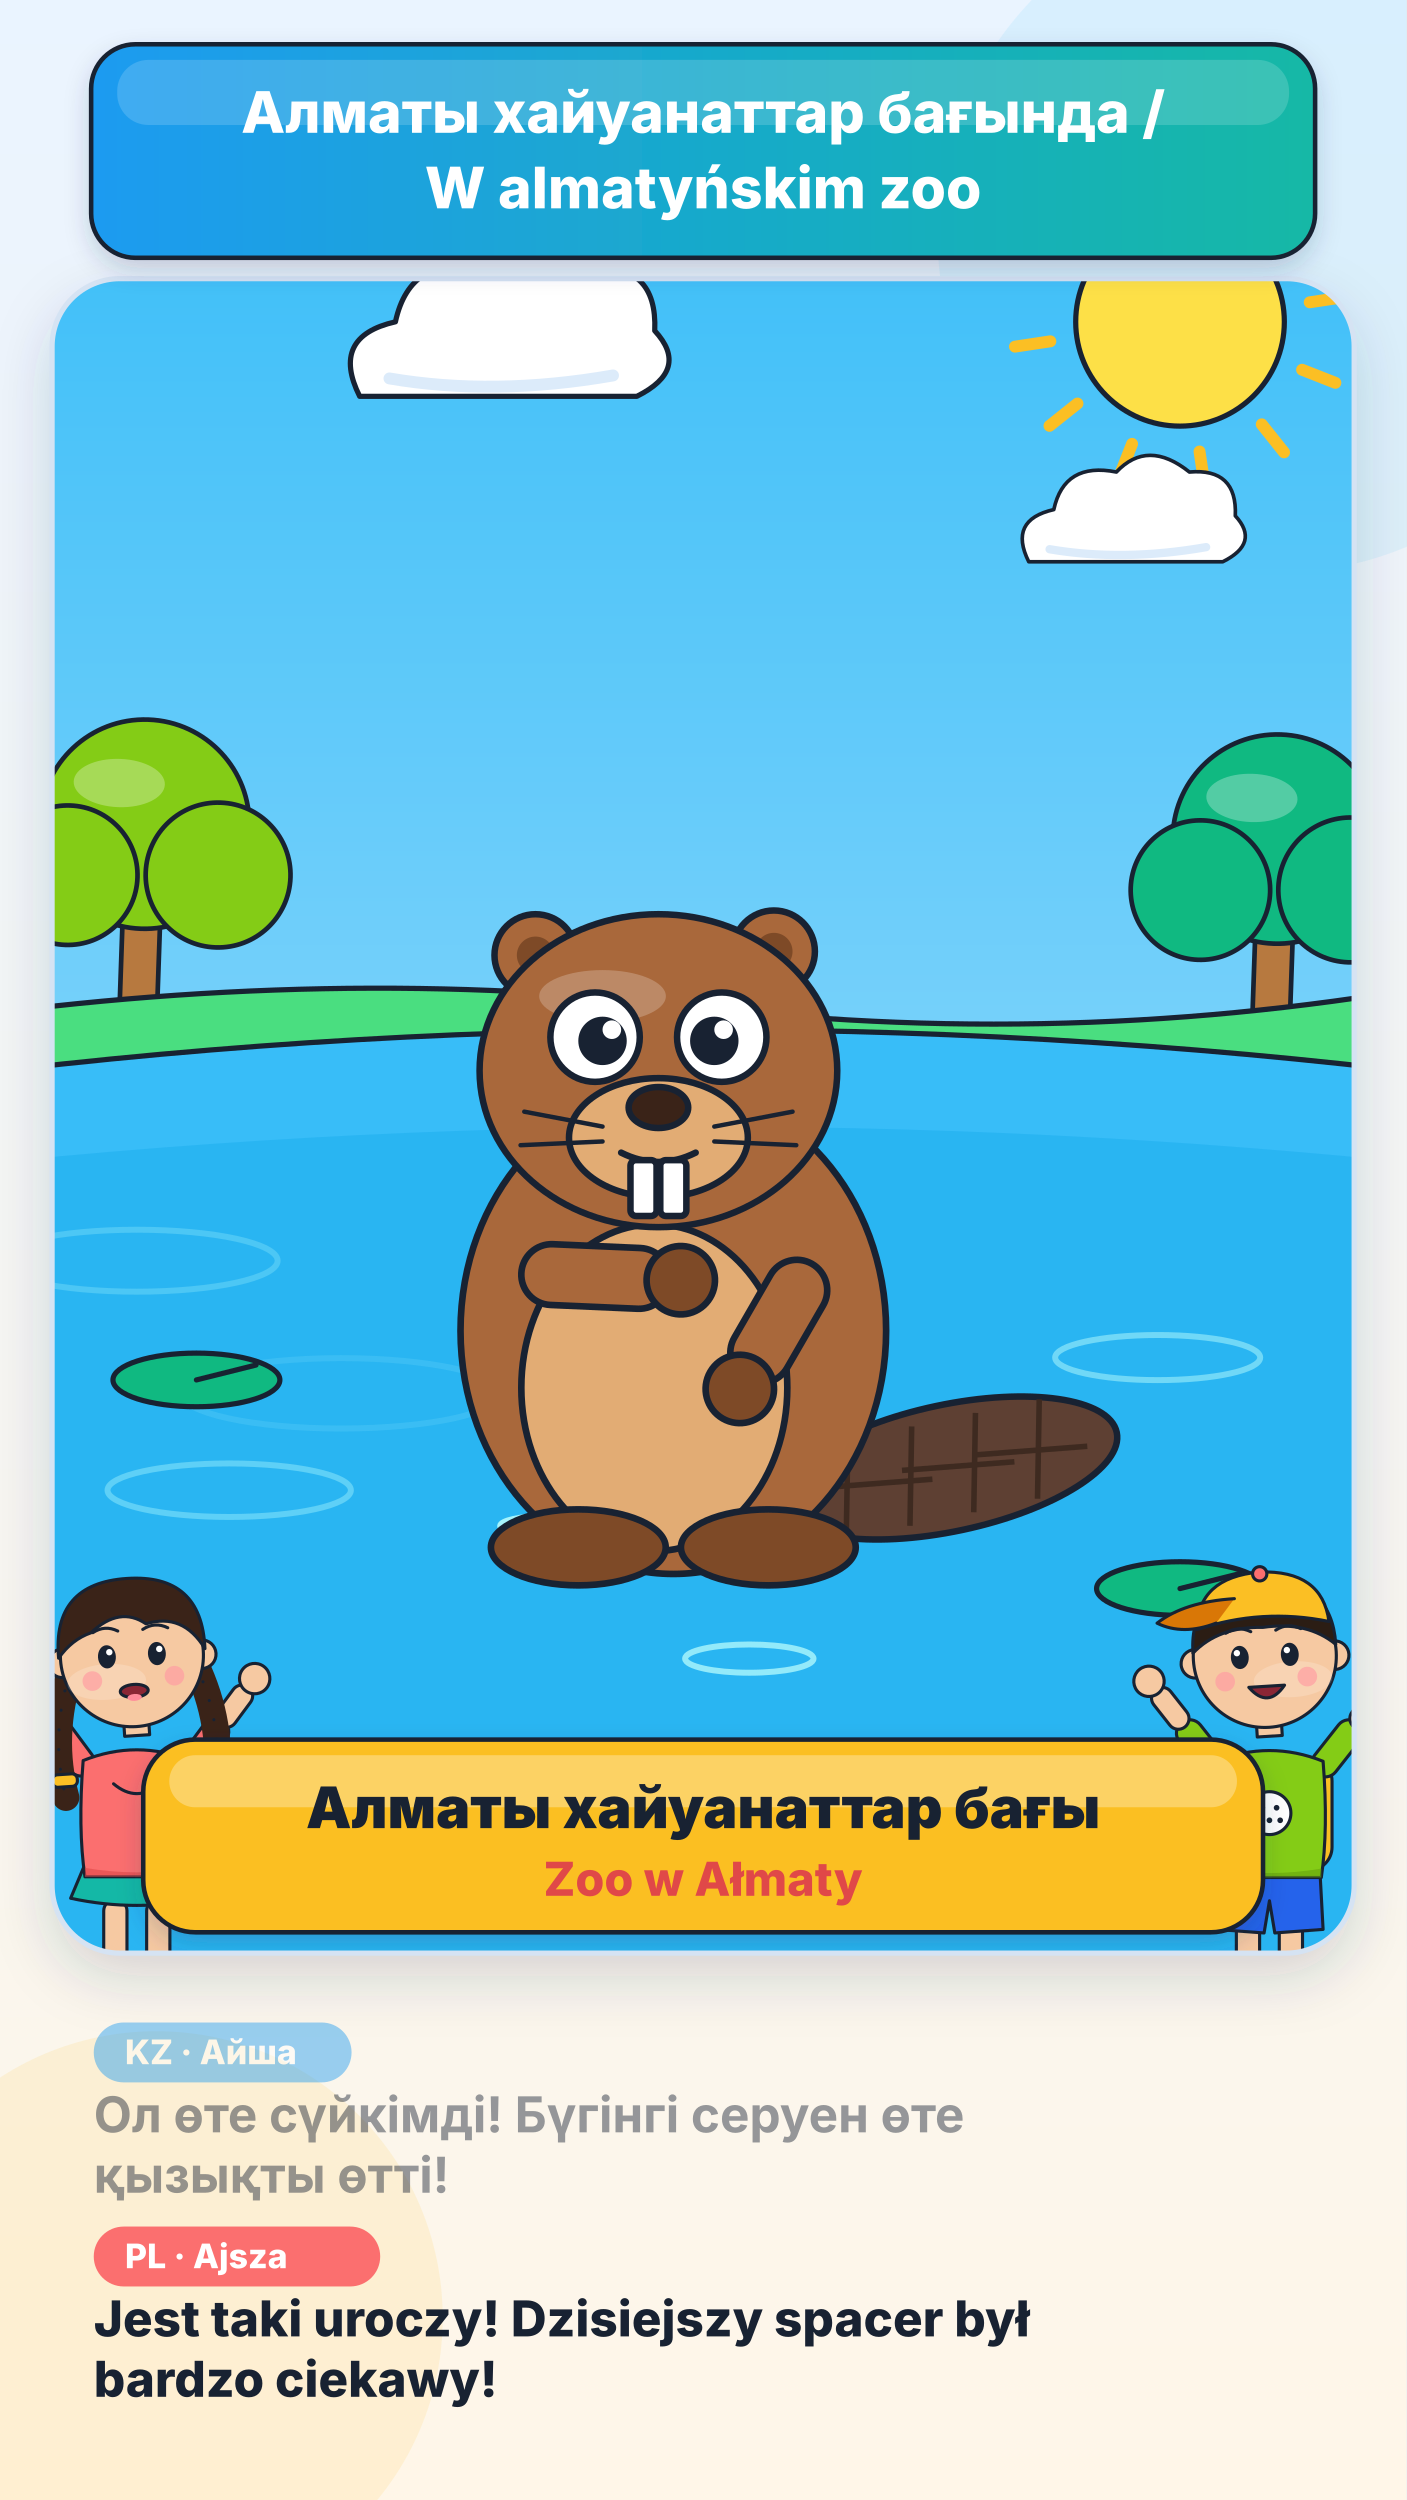
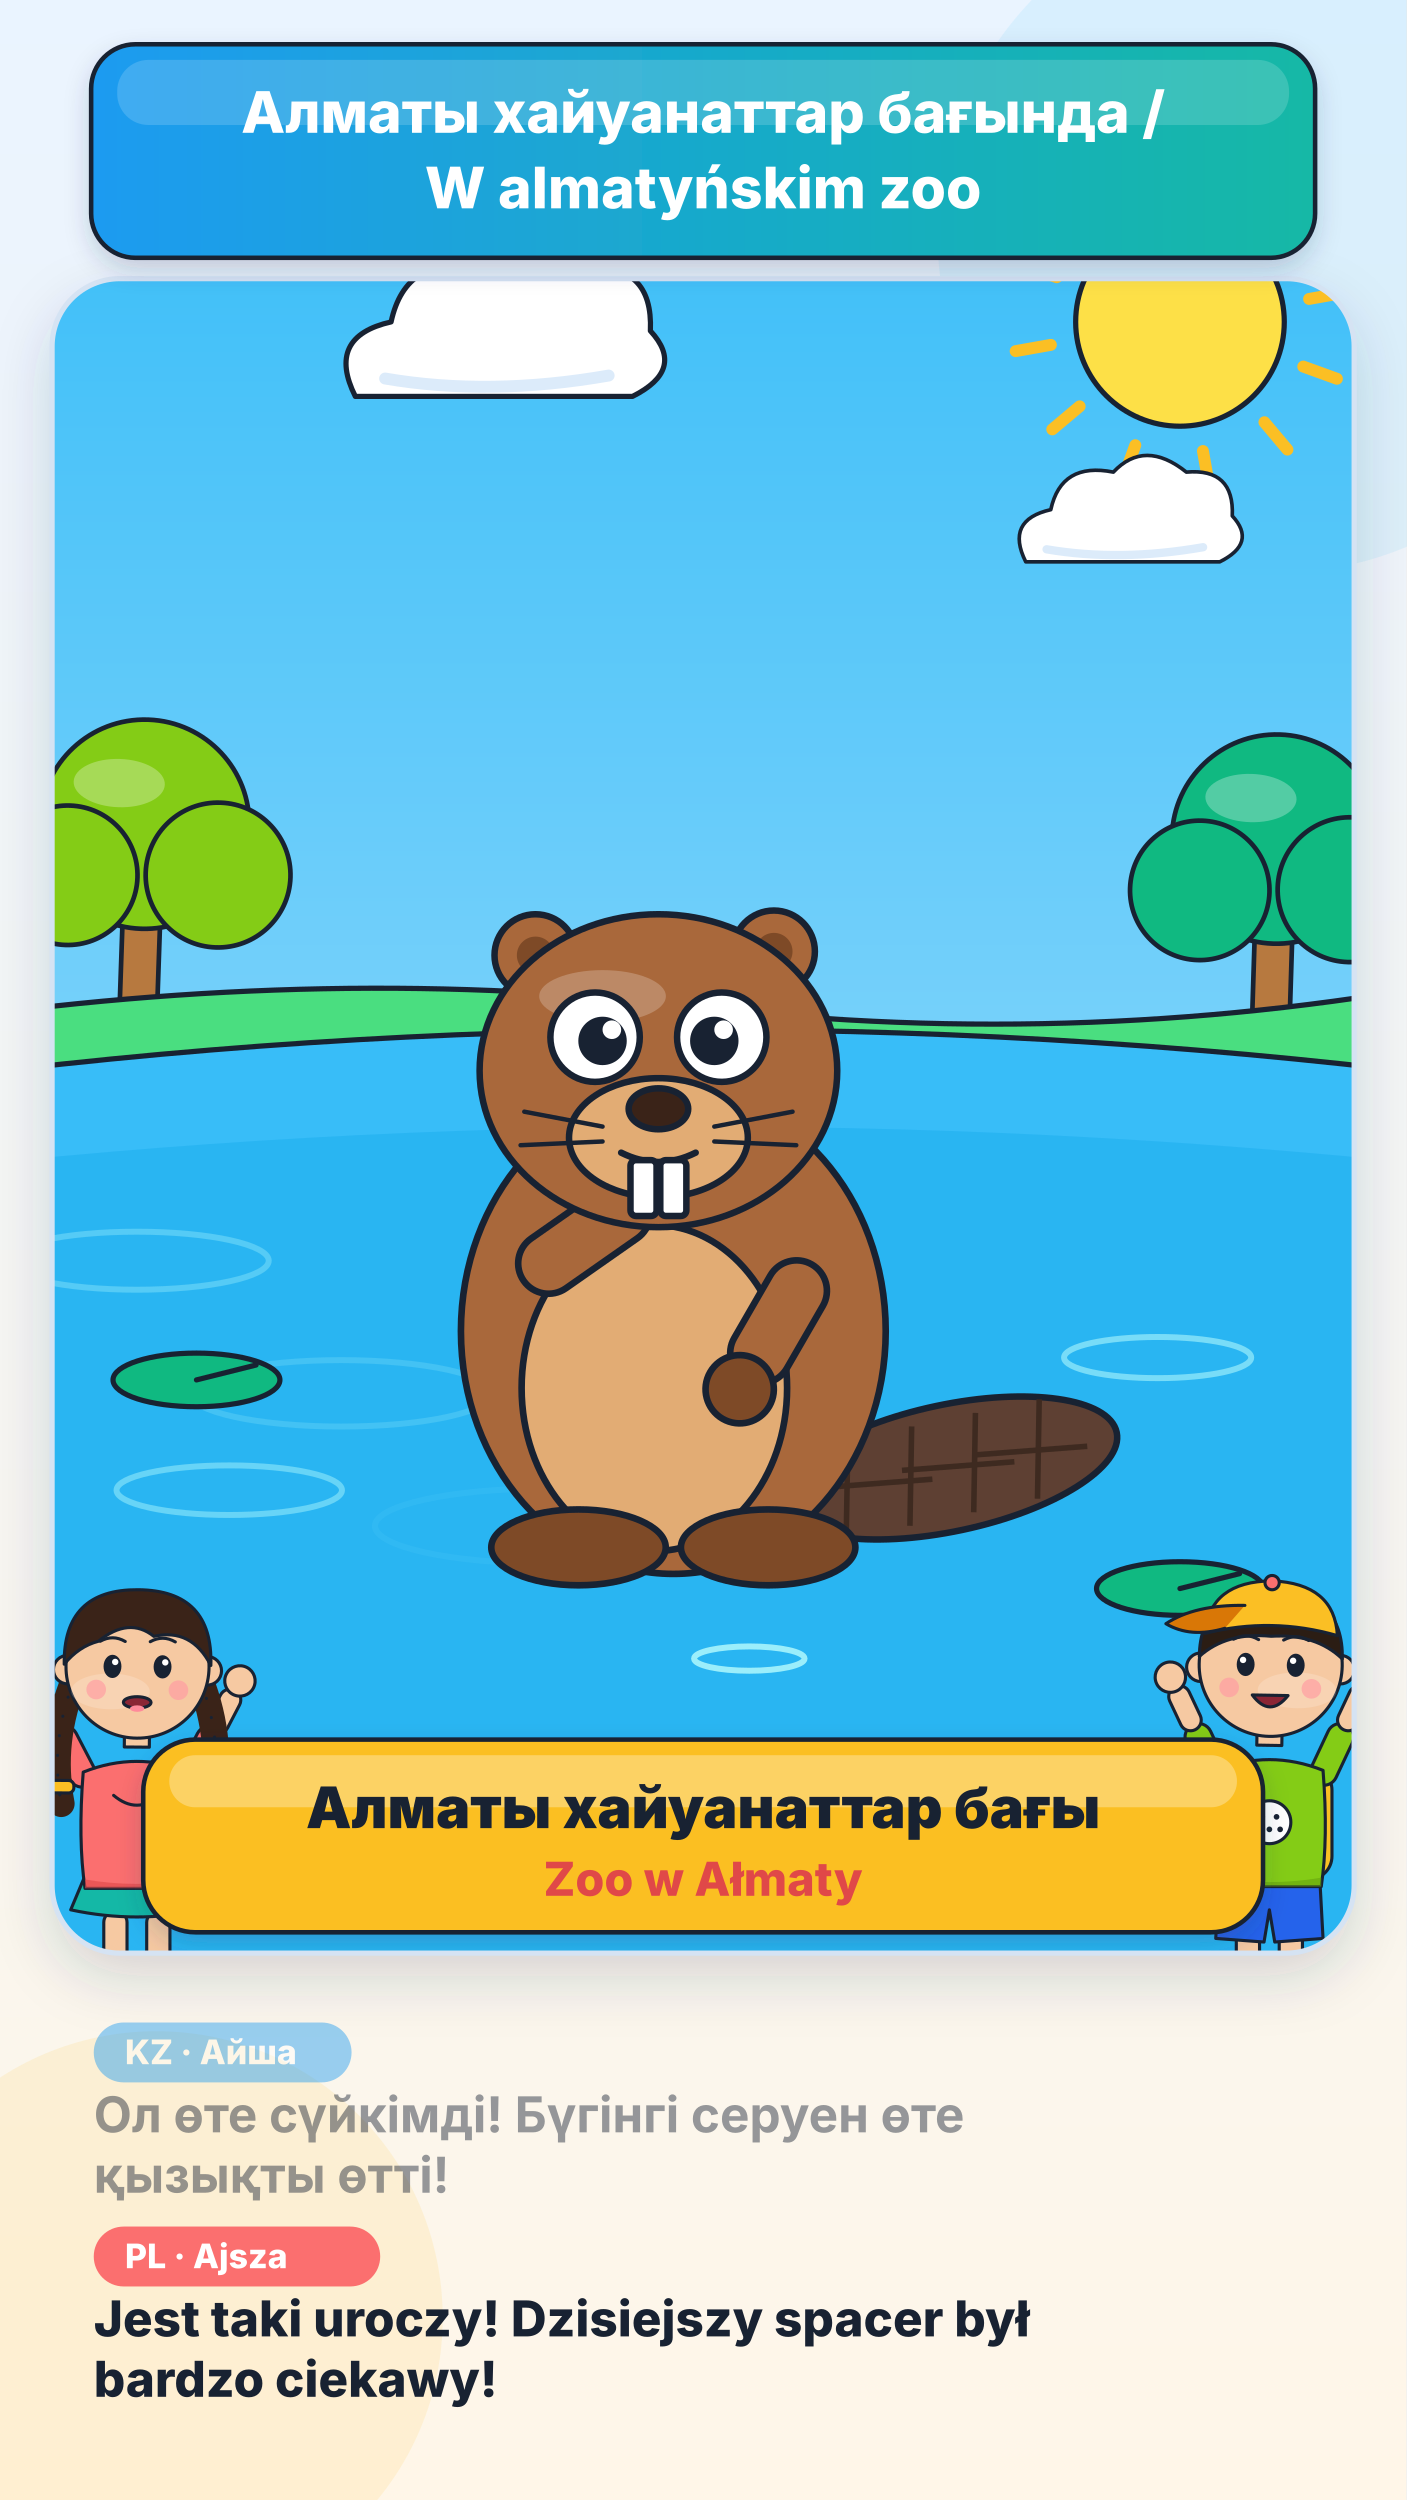
<svg xmlns="http://www.w3.org/2000/svg" viewBox="0 0 1080 1920" width="1080" height="1920" shape-rendering="geometricPrecision" text-rendering="geometricPrecision">
  <g>
    <defs>
      <linearGradient id="bgg" x1="0" y1="0" x2="0" y2="1">
        <stop offset="0" stop-color="#EAF4FF" />
        <stop offset="1" stop-color="#FFF6E8" />
      </linearGradient>
      <filter id="soft" x="-20%" y="-20%" width="140%" height="140%">
        <feDropShadow dx="0" dy="18" stdDeviation="22" flood-color="#1E3A5F" flood-opacity="0.18" />
      </filter>
      <filter id="lift" x="-30%" y="-30%" width="160%" height="160%">
        <feDropShadow dx="0" dy="8" stdDeviation="10" flood-color="#1E3A5F" flood-opacity="0.22" />
      </filter>
      <linearGradient id="hdr" x1="0" y1="0" x2="1" y2="0">
        <stop offset="0" stop-color="#1E9BF0" />
        <stop offset="1" stop-color="#14B8A6" />
      </linearGradient>
      <linearGradient id="cta" x1="0" y1="0" x2="0" y2="1">
        <stop offset="0" stop-color="#FF8A80" />
        <stop offset="0.55" stop-color="#FB6F6F" />
        <stop offset="1" stop-color="#E04848" />
      </linearGradient>
    </defs>
    <rect width="1080" height="1920" fill="url(#bgg)" />
    <circle cx="120" cy="1780" r="220" fill="#FBBF24" opacity="0.12" />
    <circle cx="980" cy="180" r="260" fill="#38BDF8" opacity="0.1" />
  </g>
  <g>
    <defs>
      <clipPath id="cardclip">
        <rect x="40" y="214" width="1000" height="1286" rx="52" />
      </clipPath>
    </defs>
    <rect x="40" y="214" width="1000" height="1286" rx="52" fill="#FFFFFF" filter="url(#soft)" />
    <g clip-path="url(#cardclip)">
      <g transform="translate(40 214)">
        <g opacity="1" transform="translate(500 643) scale(1) translate(-500 -643)">
          <g>
-             <g transform="translate(500 800) scale(1.144554) translate(-500 -800)">
+             <g transform="translate(500 800) scale(1.144445) translate(-500 -800)">
              <g>
                <defs>
                  <linearGradient id="sky" x1="0" y1="0" x2="0" y2="1">
                    <stop offset="0" stop-color="#38BDF8" />
                    <stop offset="1" stop-color="#BAE6FD" />
                  </linearGradient>
                </defs>
                <rect width="1000" height="1286" fill="url(#sky)" />
                <g transform="translate(820 130)">
                  <circle r="70" fill="#FDE047" stroke="#182232" stroke-width="3.5" stroke-linecap="round" stroke-linejoin="round" />
-                   <path d="M32.173 -81.908 L40.947 -104.246" stroke="#FBBF24" stroke-width="8" stroke-linecap="round" />
-                   <path d="M68.816 -54.848 L87.585 -69.806" stroke="#FBBF24" stroke-width="8" stroke-linecap="round" />
-                   <path d="M87.021 -13.091 L110.754 -16.662" stroke="#FBBF24" stroke-width="8" stroke-linecap="round" />
-                   <path d="M81.908 32.173 L104.246 40.947" stroke="#FBBF24" stroke-width="8" stroke-linecap="round" />
-                   <path d="M54.848 68.816 L69.806 87.585" stroke="#FBBF24" stroke-width="8" stroke-linecap="round" />
-                   <path d="M13.091 87.021 L16.662 110.754" stroke="#FBBF24" stroke-width="8" stroke-linecap="round" />
-                   <path d="M-32.173 81.908 L-40.947 104.246" stroke="#FBBF24" stroke-width="8" stroke-linecap="round" />
-                   <path d="M-68.816 54.848 L-87.585 69.806" stroke="#FBBF24" stroke-width="8" stroke-linecap="round" />
-                   <path d="M-87.021 13.091 L-110.754 16.662" stroke="#FBBF24" stroke-width="8" stroke-linecap="round" />
-                   <path d="M-81.908 -32.173 L-104.246 -40.947" stroke="#FBBF24" stroke-width="8" stroke-linecap="round" />
-                   <path d="M-54.848 -68.816 L-69.806 -87.585" stroke="#FBBF24" stroke-width="8" stroke-linecap="round" />
-                   <path d="M-13.091 -87.021 L-16.662 -110.754" stroke="#FBBF24" stroke-width="8" stroke-linecap="round" />
-                 </g>
-                 <g transform="translate(359.5333 150) scale(1)">
+                   <path d="M29.977 -82.737 L38.153 -105.301" stroke="#FBBF24" stroke-width="8" stroke-linecap="round" />
+                   <path d="M67.33 -56.663 L85.692 -72.117" stroke="#FBBF24" stroke-width="8" stroke-linecap="round" />
+                   <path d="M86.641 -15.407 L110.27 -19.609" stroke="#FBBF24" stroke-width="8" stroke-linecap="round" />
+                   <path d="M82.737 29.977 L105.301 38.153" stroke="#FBBF24" stroke-width="8" stroke-linecap="round" />
+                   <path d="M56.663 67.33 L72.117 85.692" stroke="#FBBF24" stroke-width="8" stroke-linecap="round" />
+                   <path d="M15.407 86.641 L19.609 110.27" stroke="#FBBF24" stroke-width="8" stroke-linecap="round" />
+                   <path d="M-29.977 82.737 L-38.153 105.301" stroke="#FBBF24" stroke-width="8" stroke-linecap="round" />
+                   <path d="M-67.33 56.663 L-85.692 72.117" stroke="#FBBF24" stroke-width="8" stroke-linecap="round" />
+                   <path d="M-86.641 15.407 L-110.27 19.609" stroke="#FBBF24" stroke-width="8" stroke-linecap="round" />
+                   <path d="M-82.737 -29.977 L-105.301 -38.153" stroke="#FBBF24" stroke-width="8" stroke-linecap="round" />
+                   <path d="M-56.663 -67.33 L-72.117 -85.692" stroke="#FBBF24" stroke-width="8" stroke-linecap="round" />
+                   <path d="M-15.407 -86.641 L-19.609 -110.27" stroke="#FBBF24" stroke-width="8" stroke-linecap="round" />
+                 </g>
+                 <g transform="translate(356.6 150) scale(1)">
                  <path d="M-90 30 Q-110 -10 -66 -20 Q-56 -66 -6 -56 Q24 -88 64 -56 Q110 -60 108 -14 Q132 12 96 30 Z" fill="#FFFFFF" stroke="#182232" stroke-width="3.5" stroke-linecap="round" stroke-linejoin="round" />
                  <path d="M-70 18 Q0 30 80 16" fill="none" stroke="#DCEBFA" stroke-width="8" stroke-linecap="round" />
                </g>
-                 <g transform="translate(781.5 270) scale(0.7)">
+                 <g transform="translate(779.5 270) scale(0.7)">
                  <path d="M-90 30 Q-110 -10 -66 -20 Q-56 -66 -6 -56 Q24 -88 64 -56 Q110 -60 108 -14 Q132 12 96 30 Z" fill="#FFFFFF" stroke="#182232" stroke-width="3.5" stroke-linecap="round" stroke-linejoin="round" />
                  <path d="M-70 18 Q0 30 80 16" fill="none" stroke="#DCEBFA" stroke-width="8" stroke-linecap="round" />
                </g>
-                 <g transform="translate(-42.2 90) scale(0.55)">
+                 <g transform="translate(-44.6 90) scale(0.55)">
                  <path d="M-90 30 Q-110 -10 -66 -20 Q-56 -66 -6 -56 Q24 -88 64 -56 Q110 -60 108 -14 Q132 12 96 30 Z" fill="#FFFFFF" stroke="#182232" stroke-width="3.5" stroke-linecap="round" stroke-linejoin="round" />
                  <path d="M-70 18 Q0 30 80 16" fill="none" stroke="#DCEBFA" stroke-width="8" stroke-linecap="round" />
                </g>
              </g>
-               <g transform="translate(120 620) scale(0.9) rotate(1.98105)">
+               <g transform="translate(120 620) scale(0.9) rotate(1.961185)">
                <rect x="-14" y="-120" width="28" height="120" rx="8" fill="#B7793F" stroke="#182232" stroke-width="3.5" stroke-linecap="round" stroke-linejoin="round" />
                <circle cx="0" cy="-170" r="78" fill="#84CC16" stroke="#182232" stroke-width="3.5" stroke-linecap="round" stroke-linejoin="round" />
                <circle cx="-56" cy="-130" r="52" fill="#84CC16" stroke="#182232" stroke-width="3.5" stroke-linecap="round" stroke-linejoin="round" />
                <circle cx="56" cy="-134" r="54" fill="#84CC16" stroke="#182232" stroke-width="3.5" stroke-linecap="round" stroke-linejoin="round" />
                <ellipse cx="-20" cy="-200" rx="34" ry="18" fill="#FFFFFF" opacity="0.28" />
              </g>
-               <g transform="translate(880 630) scale(0.9) rotate(1.983727)">
+               <g transform="translate(880 630) scale(0.9) rotate(1.78965)">
                <rect x="-14" y="-120" width="28" height="120" rx="8" fill="#B7793F" stroke="#182232" stroke-width="3.5" stroke-linecap="round" stroke-linejoin="round" />
                <circle cx="0" cy="-170" r="78" fill="#10B981" stroke="#182232" stroke-width="3.5" stroke-linecap="round" stroke-linejoin="round" />
                <circle cx="-56" cy="-130" r="52" fill="#10B981" stroke="#182232" stroke-width="3.5" stroke-linecap="round" stroke-linejoin="round" />
                <circle cx="56" cy="-134" r="54" fill="#10B981" stroke="#182232" stroke-width="3.5" stroke-linecap="round" stroke-linejoin="round" />
                <ellipse cx="-20" cy="-200" rx="34" ry="18" fill="#FFFFFF" opacity="0.28" />
              </g>
              <g>
                <path d="M-20 600 Q250 560 500 590 Q760 620 1020 570 L1020 1306 L-20 1306 Z" fill="#4ADE80" stroke="#182232" stroke-width="3.5" stroke-linecap="round" stroke-linejoin="round" />
                <path d="M30 640 l6 -18 l6 18" fill="none" stroke="#047857" stroke-width="3" stroke-linecap="round" />
                <path d="M92 670 l6 -18 l6 18" fill="none" stroke="#047857" stroke-width="3" stroke-linecap="round" />
                <path d="M154 700 l6 -18 l6 18" fill="none" stroke="#047857" stroke-width="3" stroke-linecap="round" />
                <path d="M216 640 l6 -18 l6 18" fill="none" stroke="#047857" stroke-width="3" stroke-linecap="round" />
                <path d="M278 670 l6 -18 l6 18" fill="none" stroke="#047857" stroke-width="3" stroke-linecap="round" />
                <path d="M340 700 l6 -18 l6 18" fill="none" stroke="#047857" stroke-width="3" stroke-linecap="round" />
                <path d="M402 640 l6 -18 l6 18" fill="none" stroke="#047857" stroke-width="3" stroke-linecap="round" />
                <path d="M464 670 l6 -18 l6 18" fill="none" stroke="#047857" stroke-width="3" stroke-linecap="round" />
                <path d="M526 700 l6 -18 l6 18" fill="none" stroke="#047857" stroke-width="3" stroke-linecap="round" />
                <path d="M588 640 l6 -18 l6 18" fill="none" stroke="#047857" stroke-width="3" stroke-linecap="round" />
                <path d="M650 670 l6 -18 l6 18" fill="none" stroke="#047857" stroke-width="3" stroke-linecap="round" />
                <path d="M712 700 l6 -18 l6 18" fill="none" stroke="#047857" stroke-width="3" stroke-linecap="round" />
                <path d="M774 640 l6 -18 l6 18" fill="none" stroke="#047857" stroke-width="3" stroke-linecap="round" />
                <path d="M836 670 l6 -18 l6 18" fill="none" stroke="#047857" stroke-width="3" stroke-linecap="round" />
                <path d="M898 700 l6 -18 l6 18" fill="none" stroke="#047857" stroke-width="3" stroke-linecap="round" />
                <path d="M960 640 l6 -18 l6 18" fill="none" stroke="#047857" stroke-width="3" stroke-linecap="round" />
              </g>
              <g>
                <path d="M-30 640 Q500 570 1030 640 L1030 1316 L-30 1316 Z" fill="#38BDF8" stroke="#182232" stroke-width="3.5" stroke-linecap="round" stroke-linejoin="round" />
                <path d="M-30 700 Q500 640 1030 700 L1030 1316 L-30 1316 Z" fill="#0EA5E9" opacity="0.35" />
-                 <ellipse cx="120" cy="760" rx="94.5" ry="20.79" fill="none" stroke="#A5F3FC" stroke-width="4" opacity="0.283" />
-                 <ellipse cx="257" cy="849" rx="107.357" ry="23.619" fill="none" stroke="#A5F3FC" stroke-width="4" opacity="0.14" />
-                 <ellipse cx="394" cy="938" rx="30.214" ry="6.647" fill="none" stroke="#A5F3FC" stroke-width="4" opacity="0.998" />
-                 <ellipse cx="531" cy="1027" rx="43.071" ry="9.476" fill="none" stroke="#A5F3FC" stroke-width="4" opacity="0.855" />
-                 <ellipse cx="668" cy="1116" rx="55.929" ry="12.304" fill="none" stroke="#A5F3FC" stroke-width="4" opacity="0.712" />
-                 <ellipse cx="805" cy="825" rx="68.786" ry="15.133" fill="none" stroke="#A5F3FC" stroke-width="4" opacity="0.569" />
-                 <ellipse cx="182" cy="914" rx="81.643" ry="17.961" fill="none" stroke="#A5F3FC" stroke-width="4" opacity="0.426" />
+                 <ellipse cx="120" cy="760" rx="88.5" ry="19.47" fill="none" stroke="#A5F3FC" stroke-width="4" opacity="0.35" />
+                 <ellipse cx="257" cy="849" rx="101.357" ry="22.299" fill="none" stroke="#A5F3FC" stroke-width="4" opacity="0.207" />
+                 <ellipse cx="394" cy="938" rx="114.214" ry="25.127" fill="none" stroke="#A5F3FC" stroke-width="4" opacity="0.064" />
+                 <ellipse cx="531" cy="1027" rx="37.071" ry="8.156" fill="none" stroke="#A5F3FC" stroke-width="4" opacity="0.921" />
+                 <ellipse cx="668" cy="1116" rx="49.929" ry="10.984" fill="none" stroke="#A5F3FC" stroke-width="4" opacity="0.779" />
+                 <ellipse cx="805" cy="825" rx="62.786" ry="13.813" fill="none" stroke="#A5F3FC" stroke-width="4" opacity="0.636" />
+                 <ellipse cx="182" cy="914" rx="75.643" ry="16.641" fill="none" stroke="#A5F3FC" stroke-width="4" opacity="0.493" />
                <g transform="translate(160 840)">
                  <ellipse rx="56" ry="18" fill="#10B981" stroke="#182232" stroke-width="3.5" stroke-linecap="round" stroke-linejoin="round" />
                  <path d="M0 0 L40 -10" stroke="#182232" stroke-width="3.5" stroke-linecap="round" stroke-linejoin="round" />
                </g>
                <g transform="translate(820 980)">
                  <ellipse rx="56" ry="18" fill="#10B981" stroke="#182232" stroke-width="3.5" stroke-linecap="round" stroke-linejoin="round" />
                  <path d="M0 0 L40 -10" stroke="#182232" stroke-width="3.5" stroke-linecap="round" stroke-linejoin="round" />
                </g>
              </g>
              <g transform="translate(480 960) scale(1.25)">
                <g transform="translate(60 -30) rotate(-12)">
                  <ellipse cx="90" cy="0" rx="92" ry="34" fill="#5E4033" stroke="#182232" stroke-width="3.5" stroke-linecap="round" stroke-linejoin="round" />
                  <path d="M40 -26 L28 26" stroke="#3E2A20" stroke-width="3" />
                  <path d="M75 -26 L63 26" stroke="#3E2A20" stroke-width="3" />
                  <path d="M110 -26 L98 26" stroke="#3E2A20" stroke-width="3" />
                  <path d="M145 -26 L133 26" stroke="#3E2A20" stroke-width="3" />
                  <path d="M20 -4 L80 4" stroke="#3E2A20" stroke-width="3" />
                  <path d="M65 -4 L125 4" stroke="#3E2A20" stroke-width="3" />
                  <path d="M105 -4 L165 4" stroke="#3E2A20" stroke-width="3" />
                </g>
-                 <g transform="scale(1.019961)">
+                 <g transform="scale(1.018097)">
                  <ellipse cx="0" cy="-120" rx="112" ry="128" fill="#A9683B" stroke="#182232" stroke-width="3.5" stroke-linecap="round" stroke-linejoin="round" />
                  <ellipse cx="-10" cy="-90" rx="70" ry="86" fill="#E2AC74" stroke="#182232" stroke-width="3.5" stroke-linecap="round" stroke-linejoin="round" />
                  <ellipse cx="-50" cy="-6" rx="46" ry="20" fill="#7E4A27" stroke="#182232" stroke-width="3.5" stroke-linecap="round" stroke-linejoin="round" />
                  <ellipse cx="50" cy="-6" rx="46" ry="20" fill="#7E4A27" stroke="#182232" stroke-width="3.5" stroke-linecap="round" stroke-linejoin="round" />
                  <g transform="translate(-74 -150)">
-                     <g transform="rotate(-87.5)">
+                     <g transform="rotate(-125)">
                      <rect x="-16" y="-6" width="32" height="78" rx="16" fill="#A9683B" stroke="#182232" stroke-width="3.5" stroke-linecap="round" stroke-linejoin="round" />
                      <circle cy="78" r="18" fill="#7E4A27" stroke="#182232" stroke-width="3.5" stroke-linecap="round" stroke-linejoin="round" />
                    </g>
                  </g>
                  <g transform="translate(70 -150) rotate(30)">
                    <rect x="-16" y="-6" width="32" height="70" rx="16" fill="#A9683B" stroke="#182232" stroke-width="3.5" stroke-linecap="round" stroke-linejoin="round" />
                    <circle cy="70" r="18" fill="#7E4A27" stroke="#182232" stroke-width="3.5" stroke-linecap="round" stroke-linejoin="round" />
                  </g>
                </g>
                <g transform="translate(-8 -262)">
                  <circle cx="-66" cy="-62" r="22" fill="#A9683B" stroke="#182232" stroke-width="3.5" stroke-linecap="round" stroke-linejoin="round" />
                  <circle cx="-66" cy="-62" r="10" fill="#7E4A27" />
                  <circle cx="62" cy="-64" r="22" fill="#A9683B" stroke="#182232" stroke-width="3.5" stroke-linecap="round" stroke-linejoin="round" />
                  <circle cx="62" cy="-64" r="10" fill="#7E4A27" />
                  <ellipse cx="0" cy="0" rx="96" ry="84" fill="#A9683B" stroke="#182232" stroke-width="3.5" stroke-linecap="round" stroke-linejoin="round" />
                  <ellipse cx="-30" cy="-40" rx="34" ry="14" fill="#FFFFFF" opacity="0.22" />
                  <g transform="translate(-34 -18) scale(1 1)">
                    <circle r="24" fill="#FFFFFF" stroke="#182232" stroke-width="3.5" stroke-linecap="round" stroke-linejoin="round" />
                    <circle cx="4" cy="2" r="13" fill="#182232" />
                    <circle cx="9" cy="-4" r="5" fill="#FFFFFF" />
                  </g>
                  <g transform="translate(34 -18) scale(1 1)">
                    <circle r="24" fill="#FFFFFF" stroke="#182232" stroke-width="3.5" stroke-linecap="round" stroke-linejoin="round" />
                    <circle cx="-4" cy="2" r="13" fill="#182232" />
                    <circle cx="1" cy="-4" r="5" fill="#FFFFFF" />
                  </g>
                  <ellipse cx="0" cy="36" rx="48" ry="32" fill="#E2AC74" stroke="#182232" stroke-width="3.5" stroke-linecap="round" stroke-linejoin="round" />
-                   <ellipse cx="0" cy="19.775" rx="16" ry="11" fill="#3A2318" stroke="#182232" stroke-width="3.5" stroke-linecap="round" stroke-linejoin="round" />
+                   <ellipse cx="0" cy="20.45" rx="16" ry="11" fill="#3A2318" stroke="#182232" stroke-width="3.5" stroke-linecap="round" stroke-linejoin="round" />
                  <path d="M-20 44 Q0 54 20 44" fill="none" stroke="#182232" stroke-width="3.5" stroke-linecap="round" stroke-linejoin="round" />
                  <rect x="-15" y="48" width="14" height="30" rx="3" fill="#FFFFFF" stroke="#182232" stroke-width="3.5" stroke-linecap="round" stroke-linejoin="round" />
                  <rect x="1" y="48" width="14" height="30" rx="3" fill="#FFFFFF" stroke="#182232" stroke-width="3.5" stroke-linecap="round" stroke-linejoin="round" />
                  <path d="M-12 54 L-6 54" stroke="#FFFFFF" stroke-width="0" />
                  <path d="M-30 30 L-72 22 M-30 38 L-74 40" stroke="#182232" stroke-width="2.4" stroke-linecap="round" />
                  <path d="M30 30 L72 22 M30 38 L74 40" stroke="#182232" stroke-width="2.4" stroke-linecap="round" />
                </g>
              </g>
              <g transform="translate(120 1300) scale(0.6 0.6)">
                <ellipse cx="0" cy="4" rx="86" ry="16" fill="#182232" opacity="0.12" />
-                 <g transform="translate(0 -14.99651)">
+                 <g transform="translate(0 -2.005332)">
                  <rect x="-37" y="-170" width="26" height="150" rx="12" fill="#F6C9A2" stroke="#182232" stroke-width="3.5" stroke-linecap="round" stroke-linejoin="round" />
                  <rect x="11" y="-170" width="26" height="150" rx="12" fill="#F6C9A2" stroke="#182232" stroke-width="3.5" stroke-linecap="round" stroke-linejoin="round" />
                  <rect x="-37" y="-62" width="26" height="36" rx="8" fill="#FFFFFF" stroke="#182232" stroke-width="3.5" stroke-linecap="round" stroke-linejoin="round" />
                  <rect x="11" y="-62" width="26" height="36" rx="8" fill="#FFFFFF" stroke="#182232" stroke-width="3.5" stroke-linecap="round" stroke-linejoin="round" />
                  <g>
                    <path d="M-58 -6 Q-58 -34 -28 -34 Q4 -34 6 -6 Z" fill="#FFFFFF" stroke="#182232" stroke-width="3.5" stroke-linecap="round" stroke-linejoin="round" />
                    <path d="M-52 -14 L-2 -14" stroke="#14B8A6" stroke-width="6" stroke-linecap="round" />
                  </g>
                  <g>
                    <path d="M-2 -6 Q-2 -34 28 -34 Q60 -34 62 -6 Z" fill="#FFFFFF" stroke="#182232" stroke-width="3.5" stroke-linecap="round" stroke-linejoin="round" />
                    <path d="M4 -14 L54 -14" stroke="#14B8A6" stroke-width="6" stroke-linecap="round" />
                  </g>
                  <path d="M-58 -150 L-74 -112 Q0 -96 74 -112 L58 -150 Q0 -160 -58 -150 Z" fill="#14B8A6" stroke="#182232" stroke-width="3.5" stroke-linecap="round" stroke-linejoin="round" transform="translate(0 -60)" />
                  <g transform="translate(-58 -318)">
-                     <g transform="rotate(143.4658)">
+                     <g transform="rotate(152.4869)">
                      <rect x="-15" y="-8" width="30" height="73.16" rx="15" fill="#FB6F6F" stroke="#182232" stroke-width="3.5" stroke-linecap="round" stroke-linejoin="round" />
                      <rect x="-12" y="59" width="24" height="53.1" rx="12" fill="#F6C9A2" stroke="#182232" stroke-width="3.5" stroke-linecap="round" stroke-linejoin="round" />
                      <circle cx="0" cy="124" r="17" fill="#F6C9A2" stroke="#182232" stroke-width="3.5" stroke-linecap="round" stroke-linejoin="round" />
                    </g>
                  </g>
                  <path d="M-60 -326 Q-66 -250 -58 -196 L58 -196 Q66 -250 60 -326 Q0 -350 -60 -326 Z" fill="#FB6F6F" stroke="#182232" stroke-width="3.5" stroke-linecap="round" stroke-linejoin="round" />
                  <path d="M-58 -206 Q0 -196 58 -206 L58 -196 L-58 -196 Z" fill="#E04848" opacity="0.6" />
                  <path d="M-26 -300 Q0 -278 26 -300" fill="none" stroke="#182232" stroke-width="3.5" stroke-linecap="round" stroke-linejoin="round" />
                  <g transform="translate(58 -318)">
-                     <g transform="rotate(-143.4658)">
+                     <g transform="rotate(-152.4869)">
                      <rect x="-15" y="-8" width="30" height="73.16" rx="15" fill="#FB6F6F" stroke="#182232" stroke-width="3.5" stroke-linecap="round" stroke-linejoin="round" />
                      <rect x="-12" y="59" width="24" height="53.1" rx="12" fill="#F6C9A2" stroke="#182232" stroke-width="3.5" stroke-linecap="round" stroke-linejoin="round" />
                      <circle cx="0" cy="124" r="17" fill="#F6C9A2" stroke="#182232" stroke-width="3.5" stroke-linecap="round" stroke-linejoin="round" />
                    </g>
                  </g>
-                   <g transform="translate(0 -360) rotate(-3.749128)">
+                   <g transform="translate(0 -360) rotate(0.5013329)">
                    <rect x="-14" y="-24" width="28" height="30" fill="#F6C9A2" stroke="#182232" stroke-width="3.5" stroke-linecap="round" stroke-linejoin="round" />
                    <g>
                      <path d="M-70 -70 Q-98 0 -84 70" fill="none" stroke="#3A2318" stroke-width="30" stroke-linecap="round" />
                      <path d="M-70 -70 Q-98 0 -84 70" fill="none" stroke="#182232" stroke-width="3.5" stroke-linecap="round" stroke-dasharray="0.1 22" />
                      <rect x="-98" y="44" width="28" height="14" rx="6" fill="#FBBF24" stroke="#182232" stroke-width="3.5" stroke-linecap="round" stroke-linejoin="round" />
                    </g>
                    <g>
                      <path d="M70 -70 Q98 0 84 70" fill="none" stroke="#3A2318" stroke-width="30" stroke-linecap="round" />
                      <path d="M70 -70 Q98 0 84 70" fill="none" stroke="#182232" stroke-width="3.5" stroke-linecap="round" stroke-dasharray="0.1 22" />
                      <rect x="70" y="44" width="28" height="14" rx="6" fill="#FBBF24" stroke="#182232" stroke-width="3.5" stroke-linecap="round" stroke-linejoin="round" />
                    </g>
                    <circle cx="-78" cy="-80" r="16" fill="#F6C9A2" stroke="#182232" stroke-width="3.5" stroke-linecap="round" stroke-linejoin="round" />
                    <circle cx="78" cy="-80" r="16" fill="#F6C9A2" stroke="#182232" stroke-width="3.5" stroke-linecap="round" stroke-linejoin="round" />
                    <circle cx="0" cy="-84" r="80" fill="#F6C9A2" stroke="#182232" stroke-width="3.5" stroke-linecap="round" stroke-linejoin="round" />
                    <ellipse cx="-30" cy="-56" rx="44" ry="20" fill="#FFFFFF" opacity="0.18" />
                    <path d="M-82 -86 Q-84 -170 0 -170 Q84 -170 82 -86 Q60 -128 18 -118 Q-10 -140 -44 -112 Q-66 -106 -82 -86 Z" fill="#3A2318" stroke="#182232" stroke-width="3.5" stroke-linecap="round" stroke-linejoin="round" />
                    <g transform="translate(-28 -84) scale(1 1)">
                      <ellipse rx="10" ry="13" fill="#182232" />
                      <circle cx="3" cy="-5" r="3.6" fill="#FFFFFF" />
                    </g>
                    <g transform="translate(28 -84) scale(1 1)">
                      <ellipse rx="10" ry="13" fill="#182232" />
                      <circle cx="3" cy="-5" r="3.6" fill="#FFFFFF" />
                    </g>
                    <path d="M-42 -112 Q-28 -120 -14 -112" fill="none" stroke="#182232" stroke-width="3.5" stroke-linecap="round" stroke-linejoin="round" />
                    <path d="M14 -112 Q28 -120 42 -112" fill="none" stroke="#182232" stroke-width="3.5" stroke-linecap="round" stroke-linejoin="round" />
                    <circle cx="-46" cy="-58" r="11" fill="#FF9AA2" opacity="0.65" />
                    <circle cx="46" cy="-58" r="11" fill="#FF9AA2" opacity="0.65" />
                    <g>
-                       <ellipse cx="0" cy="-44" rx="15.65" ry="7.25" fill="#8B2635" stroke="#182232" stroke-width="3.5" stroke-linecap="round" stroke-linejoin="round" />
-                       <ellipse cx="0" cy="-36.7" rx="8" ry="3.867" fill="#FF8A9A" />
+                       <ellipse cx="0" cy="-44" rx="15.47" ry="6.35" fill="#8B2635" stroke="#182232" stroke-width="3.5" stroke-linecap="round" stroke-linejoin="round" />
+                       <ellipse cx="0" cy="-37.06" rx="8" ry="3.627" fill="#FF8A9A" />
                    </g>
                  </g>
                </g>
              </g>
              <g transform="translate(880 1300) scale(-0.6 0.6)">
                <ellipse cx="0" cy="4" rx="86" ry="16" fill="#182232" opacity="0.12" />
-                 <g transform="translate(0 -14.17926)">
+                 <g transform="translate(0 -3.979038)">
                  <rect x="-37" y="-170" width="26" height="150" rx="12" fill="#F6C9A2" stroke="#182232" stroke-width="3.5" stroke-linecap="round" stroke-linejoin="round" />
                  <rect x="11" y="-170" width="26" height="150" rx="12" fill="#F6C9A2" stroke="#182232" stroke-width="3.5" stroke-linecap="round" stroke-linejoin="round" />
                  <g>
                    <path d="M-58 -6 Q-58 -34 -28 -34 Q4 -34 6 -6 Z" fill="#FFFFFF" stroke="#182232" stroke-width="3.5" stroke-linecap="round" stroke-linejoin="round" />
                    <path d="M-52 -14 L-2 -14" stroke="#FB6F6F" stroke-width="6" stroke-linecap="round" />
                  </g>
                  <g>
                    <path d="M-2 -6 Q-2 -34 28 -34 Q60 -34 62 -6 Z" fill="#FFFFFF" stroke="#182232" stroke-width="3.5" stroke-linecap="round" stroke-linejoin="round" />
                    <path d="M4 -14 L54 -14" stroke="#FB6F6F" stroke-width="6" stroke-linecap="round" />
                  </g>
                  <path d="M-56 -212 L-60 -138 L-6 -134 L0 -170 L6 -134 L60 -138 L56 -212 Z" fill="#2563EB" stroke="#182232" stroke-width="3.5" stroke-linecap="round" stroke-linejoin="round" />
                  <rect x="-70" y="-330" width="140" height="126" rx="26" fill="#FBBF24" stroke="#182232" stroke-width="3.5" stroke-linecap="round" stroke-linejoin="round" />
                  <g transform="translate(-58 -318)">
-                     <g transform="rotate(141.7885)">
+                     <g transform="rotate(154.8175)">
                      <rect x="-15" y="-8" width="30" height="73.16" rx="15" fill="#84CC16" stroke="#182232" stroke-width="3.5" stroke-linecap="round" stroke-linejoin="round" />
                      <rect x="-12" y="59" width="24" height="53.1" rx="12" fill="#F6C9A2" stroke="#182232" stroke-width="3.5" stroke-linecap="round" stroke-linejoin="round" />
                      <circle cx="0" cy="124" r="17" fill="#F6C9A2" stroke="#182232" stroke-width="3.5" stroke-linecap="round" stroke-linejoin="round" />
                    </g>
                  </g>
                  <path d="M-60 -326 Q-66 -250 -58 -196 L58 -196 Q66 -250 60 -326 Q0 -350 -60 -326 Z" fill="#84CC16" stroke="#182232" stroke-width="3.5" stroke-linecap="round" stroke-linejoin="round" />
                  <path d="M-58 -206 Q0 -196 58 -206 L58 -196 L-58 -196 Z" fill="#65A30D" opacity="0.6" />
                  <g transform="translate(0 -268)">
                    <circle r="24" fill="#FFFFFF" stroke="#182232" stroke-width="3.5" stroke-linecap="round" stroke-linejoin="round" />
                    <circle cx="-8" cy="-6" r="3.2" fill="#182232" />
                    <circle cx="8" cy="-6" r="3.2" fill="#182232" />
                    <circle cx="0" cy="8" r="3.2" fill="#182232" />
                    <circle cx="-12" cy="8" r="3.2" fill="#182232" />
                    <circle cx="12" cy="6" r="3.2" fill="#182232" />
                  </g>
                  <g transform="translate(58 -318)">
-                     <g transform="rotate(-141.7885)">
+                     <g transform="rotate(-154.8175)">
                      <rect x="-15" y="-8" width="30" height="73.16" rx="15" fill="#84CC16" stroke="#182232" stroke-width="3.5" stroke-linecap="round" stroke-linejoin="round" />
                      <rect x="-12" y="59" width="24" height="53.1" rx="12" fill="#F6C9A2" stroke="#182232" stroke-width="3.5" stroke-linecap="round" stroke-linejoin="round" />
                      <circle cx="0" cy="124" r="17" fill="#F6C9A2" stroke="#182232" stroke-width="3.5" stroke-linecap="round" stroke-linejoin="round" />
                    </g>
                  </g>
-                   <g transform="translate(0 -360) rotate(3.544814)">
+                   <g transform="translate(0 -360) rotate(-0.9947595)">
                    <rect x="-14" y="-24" width="28" height="30" fill="#F6C9A2" stroke="#182232" stroke-width="3.5" stroke-linecap="round" stroke-linejoin="round" />
                    <circle cx="-78" cy="-80" r="16" fill="#F6C9A2" stroke="#182232" stroke-width="3.5" stroke-linecap="round" stroke-linejoin="round" />
                    <circle cx="78" cy="-80" r="16" fill="#F6C9A2" stroke="#182232" stroke-width="3.5" stroke-linecap="round" stroke-linejoin="round" />
                    <circle cx="0" cy="-84" r="80" fill="#F6C9A2" stroke="#182232" stroke-width="3.5" stroke-linecap="round" stroke-linejoin="round" />
                    <ellipse cx="-30" cy="-56" rx="44" ry="20" fill="#FFFFFF" opacity="0.18" />
                    <g>
                      <path d="M-80 -92 Q-80 -166 0 -168 Q80 -166 80 -92 Q50 -120 0 -116 Q-50 -120 -80 -92 Z" fill="#2B1D14" stroke="#182232" stroke-width="3.5" stroke-linecap="round" stroke-linejoin="round" />
                      <path d="M-74 -118 Q-70 -176 0 -178 Q70 -176 74 -118 Q0 -138 -74 -118 Z" fill="#FBBF24" stroke="#182232" stroke-width="3.5" stroke-linecap="round" stroke-linejoin="round" />
                      <path d="M30 -150 Q86 -150 118 -128 Q90 -112 52 -124" fill="#D97706" stroke="#182232" stroke-width="3.5" stroke-linecap="round" stroke-linejoin="round" />
                      <circle cx="0" cy="-176" r="8" fill="#FB6F6F" stroke="#182232" stroke-width="3.5" stroke-linecap="round" stroke-linejoin="round" />
                    </g>
                    <g transform="translate(-28 -84) scale(1 1)">
                      <ellipse rx="10" ry="13" fill="#182232" />
                      <circle cx="3" cy="-5" r="3.6" fill="#FFFFFF" />
                    </g>
                    <g transform="translate(28 -84) scale(1 1)">
                      <ellipse rx="10" ry="13" fill="#182232" />
                      <circle cx="3" cy="-5" r="3.6" fill="#FFFFFF" />
                    </g>
                    <path d="M-42 -112 Q-28 -120 -14 -112" fill="none" stroke="#182232" stroke-width="3.5" stroke-linecap="round" stroke-linejoin="round" />
                    <path d="M14 -112 Q28 -120 42 -112" fill="none" stroke="#182232" stroke-width="3.5" stroke-linecap="round" stroke-linejoin="round" />
                    <circle cx="-46" cy="-58" r="11" fill="#FF9AA2" opacity="0.65" />
                    <circle cx="46" cy="-58" r="11" fill="#FF9AA2" opacity="0.65" />
                    <path d="M-20 -50 Q0 -24 20 -50 Z" fill="#8B2635" stroke="#182232" stroke-width="3.5" stroke-linecap="round" stroke-linejoin="round" />
                  </g>
                </g>
              </g>
            </g>
            <g transform="translate(500 1196)" opacity="1">
              <rect x="-430" y="-74" width="860" height="148" rx="40" fill="#FBBF24" filter="url(#lift)" />
              <rect x="-430" y="-74" width="860" height="148" rx="40" fill="none" stroke="#182232" stroke-width="3.5" stroke-linecap="round" stroke-linejoin="round" />
              <rect x="-410" y="-62" width="820" height="40" rx="20" fill="#FFFFFF" opacity="0.3" />
              <text x="0" y="-6" text-anchor="middle" font-family="Inter, &quot;DejaVu Sans&quot;, sans-serif" font-weight="900" font-size="44" fill="#182232">Алматы хайуанаттар бағы</text>
              <text x="0" y="46" text-anchor="middle" font-family="Inter, &quot;DejaVu Sans&quot;, sans-serif" font-weight="800" font-size="36" fill="#E04848">Zoo w Ałmaty</text>
            </g>
          </g>
        </g>
        <rect width="1000" height="1286" fill="#FFFFFF" opacity="0" />
      </g>
    </g>
    <rect x="40" y="214" width="1000" height="1286" rx="52" fill="none" stroke="#D5E3F3" stroke-width="4" />
  </g>
  <g transform="translate(540 116)" opacity="1">
    <rect x="-470" y="-82" width="940" height="164" rx="34" fill="url(#hdr)" filter="url(#lift)" />
    <rect x="-470" y="-82" width="940" height="164" rx="34" fill="none" stroke="#182232" stroke-width="3.5" stroke-linecap="round" stroke-linejoin="round" />
    <rect x="-450" y="-70" width="900" height="50" rx="24" fill="#FFFFFF" opacity="0.16" />
    <text x="0" y="-14" text-anchor="middle" font-family="Inter, &quot;DejaVu Sans&quot;, sans-serif" font-weight="800" font-size="44" fill="#FFFFFF">Алматы хайуанаттар бағында /</text>
    <text x="0" y="44" text-anchor="middle" font-family="Inter, &quot;DejaVu Sans&quot;, sans-serif" font-weight="800" font-size="44" fill="#FFFFFF">W almatyńskim zoo</text>
  </g>
  <g opacity="1">
    <g opacity="0.45">
      <rect x="72" y="1553.28" width="198" height="46" rx="23" fill="#1E9BF0" />
      <text x="96" y="1585.28" font-family="Inter, &quot;DejaVu Sans&quot;, sans-serif" font-weight="800" font-size="26" fill="#FFFFFF">KZ · Айша</text>
      <text x="72" y="1637.64" font-family="Inter, &quot;DejaVu Sans&quot;, sans-serif" font-weight="700" font-size="38" fill="#182232">Ол өте сүйкімді! Бүгінгі серуен өте</text>
      <text x="72" y="1684" font-family="Inter, &quot;DejaVu Sans&quot;, sans-serif" font-weight="700" font-size="38" fill="#182232">қызықты өтті!</text>
    </g>
    <g opacity="1">
      <rect x="72" y="1710" width="220" height="46" rx="23" fill="#FB6F6F" />
      <text x="96" y="1742" font-family="Inter, &quot;DejaVu Sans&quot;, sans-serif" font-weight="800" font-size="26" fill="#FFFFFF">PL · Ajsza</text>
      <text x="72" y="1794.36" font-family="Inter, &quot;DejaVu Sans&quot;, sans-serif" font-weight="800" font-size="38" fill="#182232">Jest taki uroczy! Dzisiejszy spacer był</text>
      <text x="72" y="1840.72" font-family="Inter, &quot;DejaVu Sans&quot;, sans-serif" font-weight="800" font-size="38" fill="#182232">bardzo ciekawy!</text>
    </g>
  </g>
</svg>
